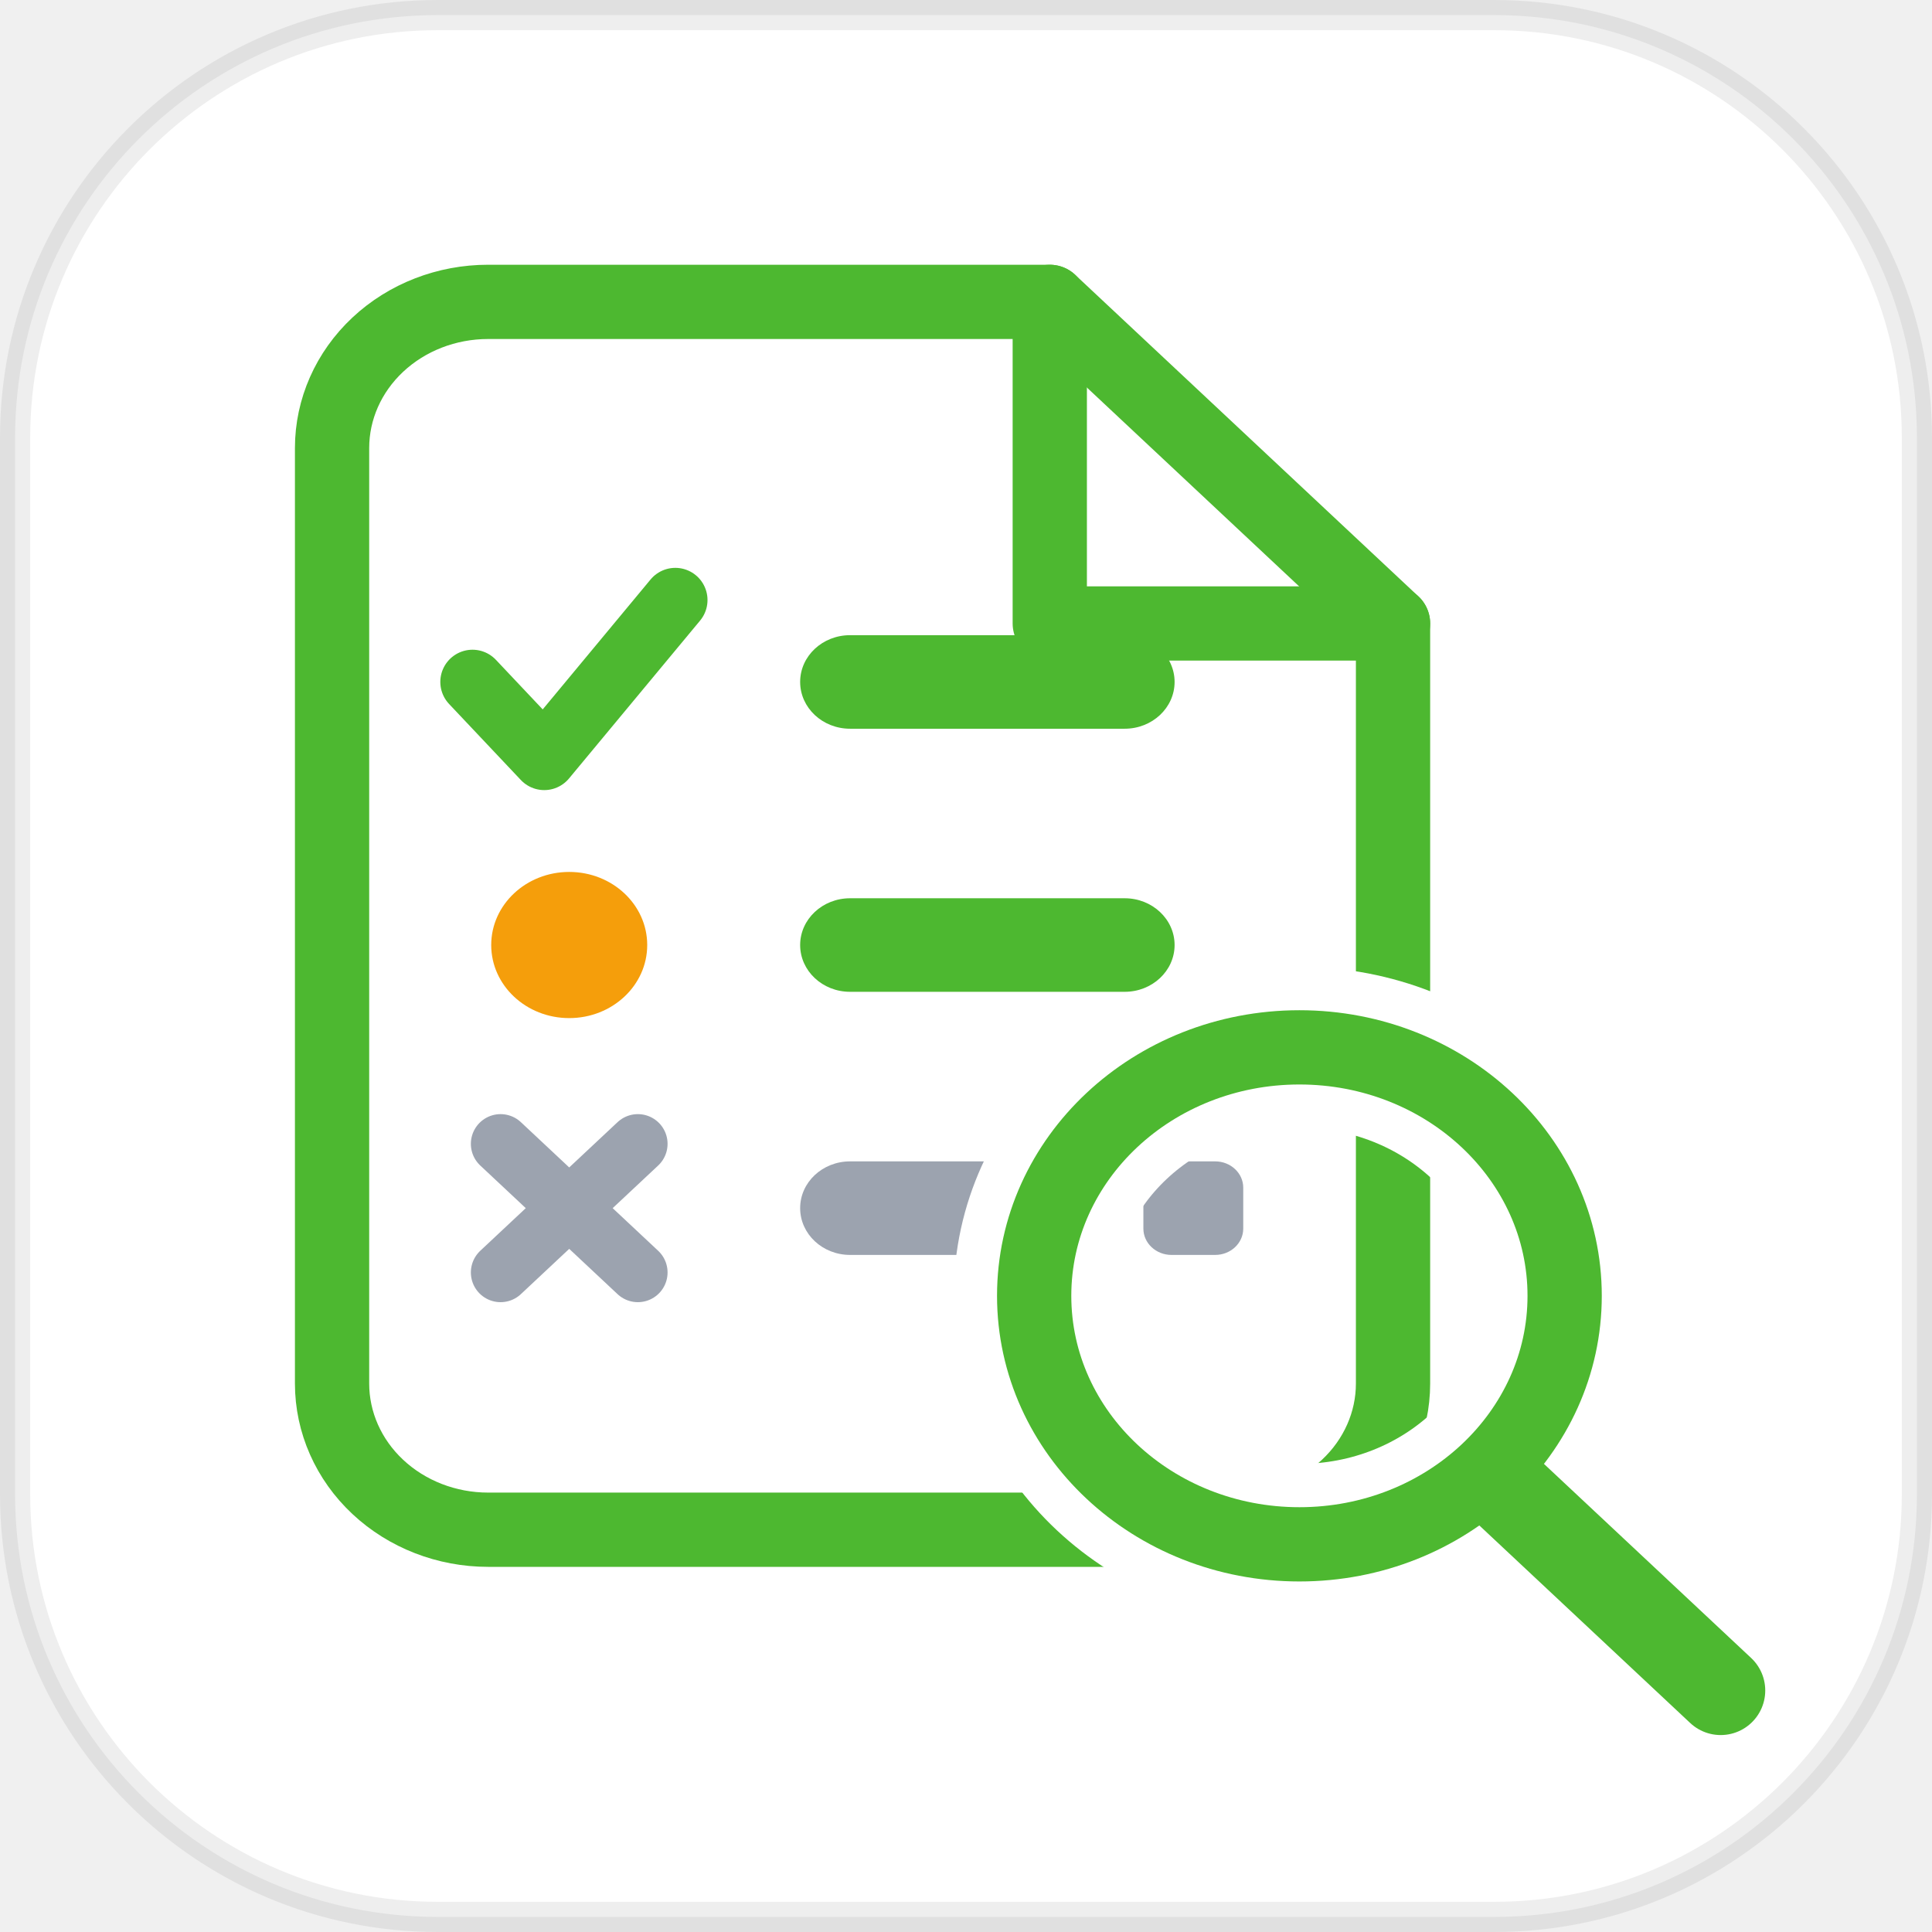
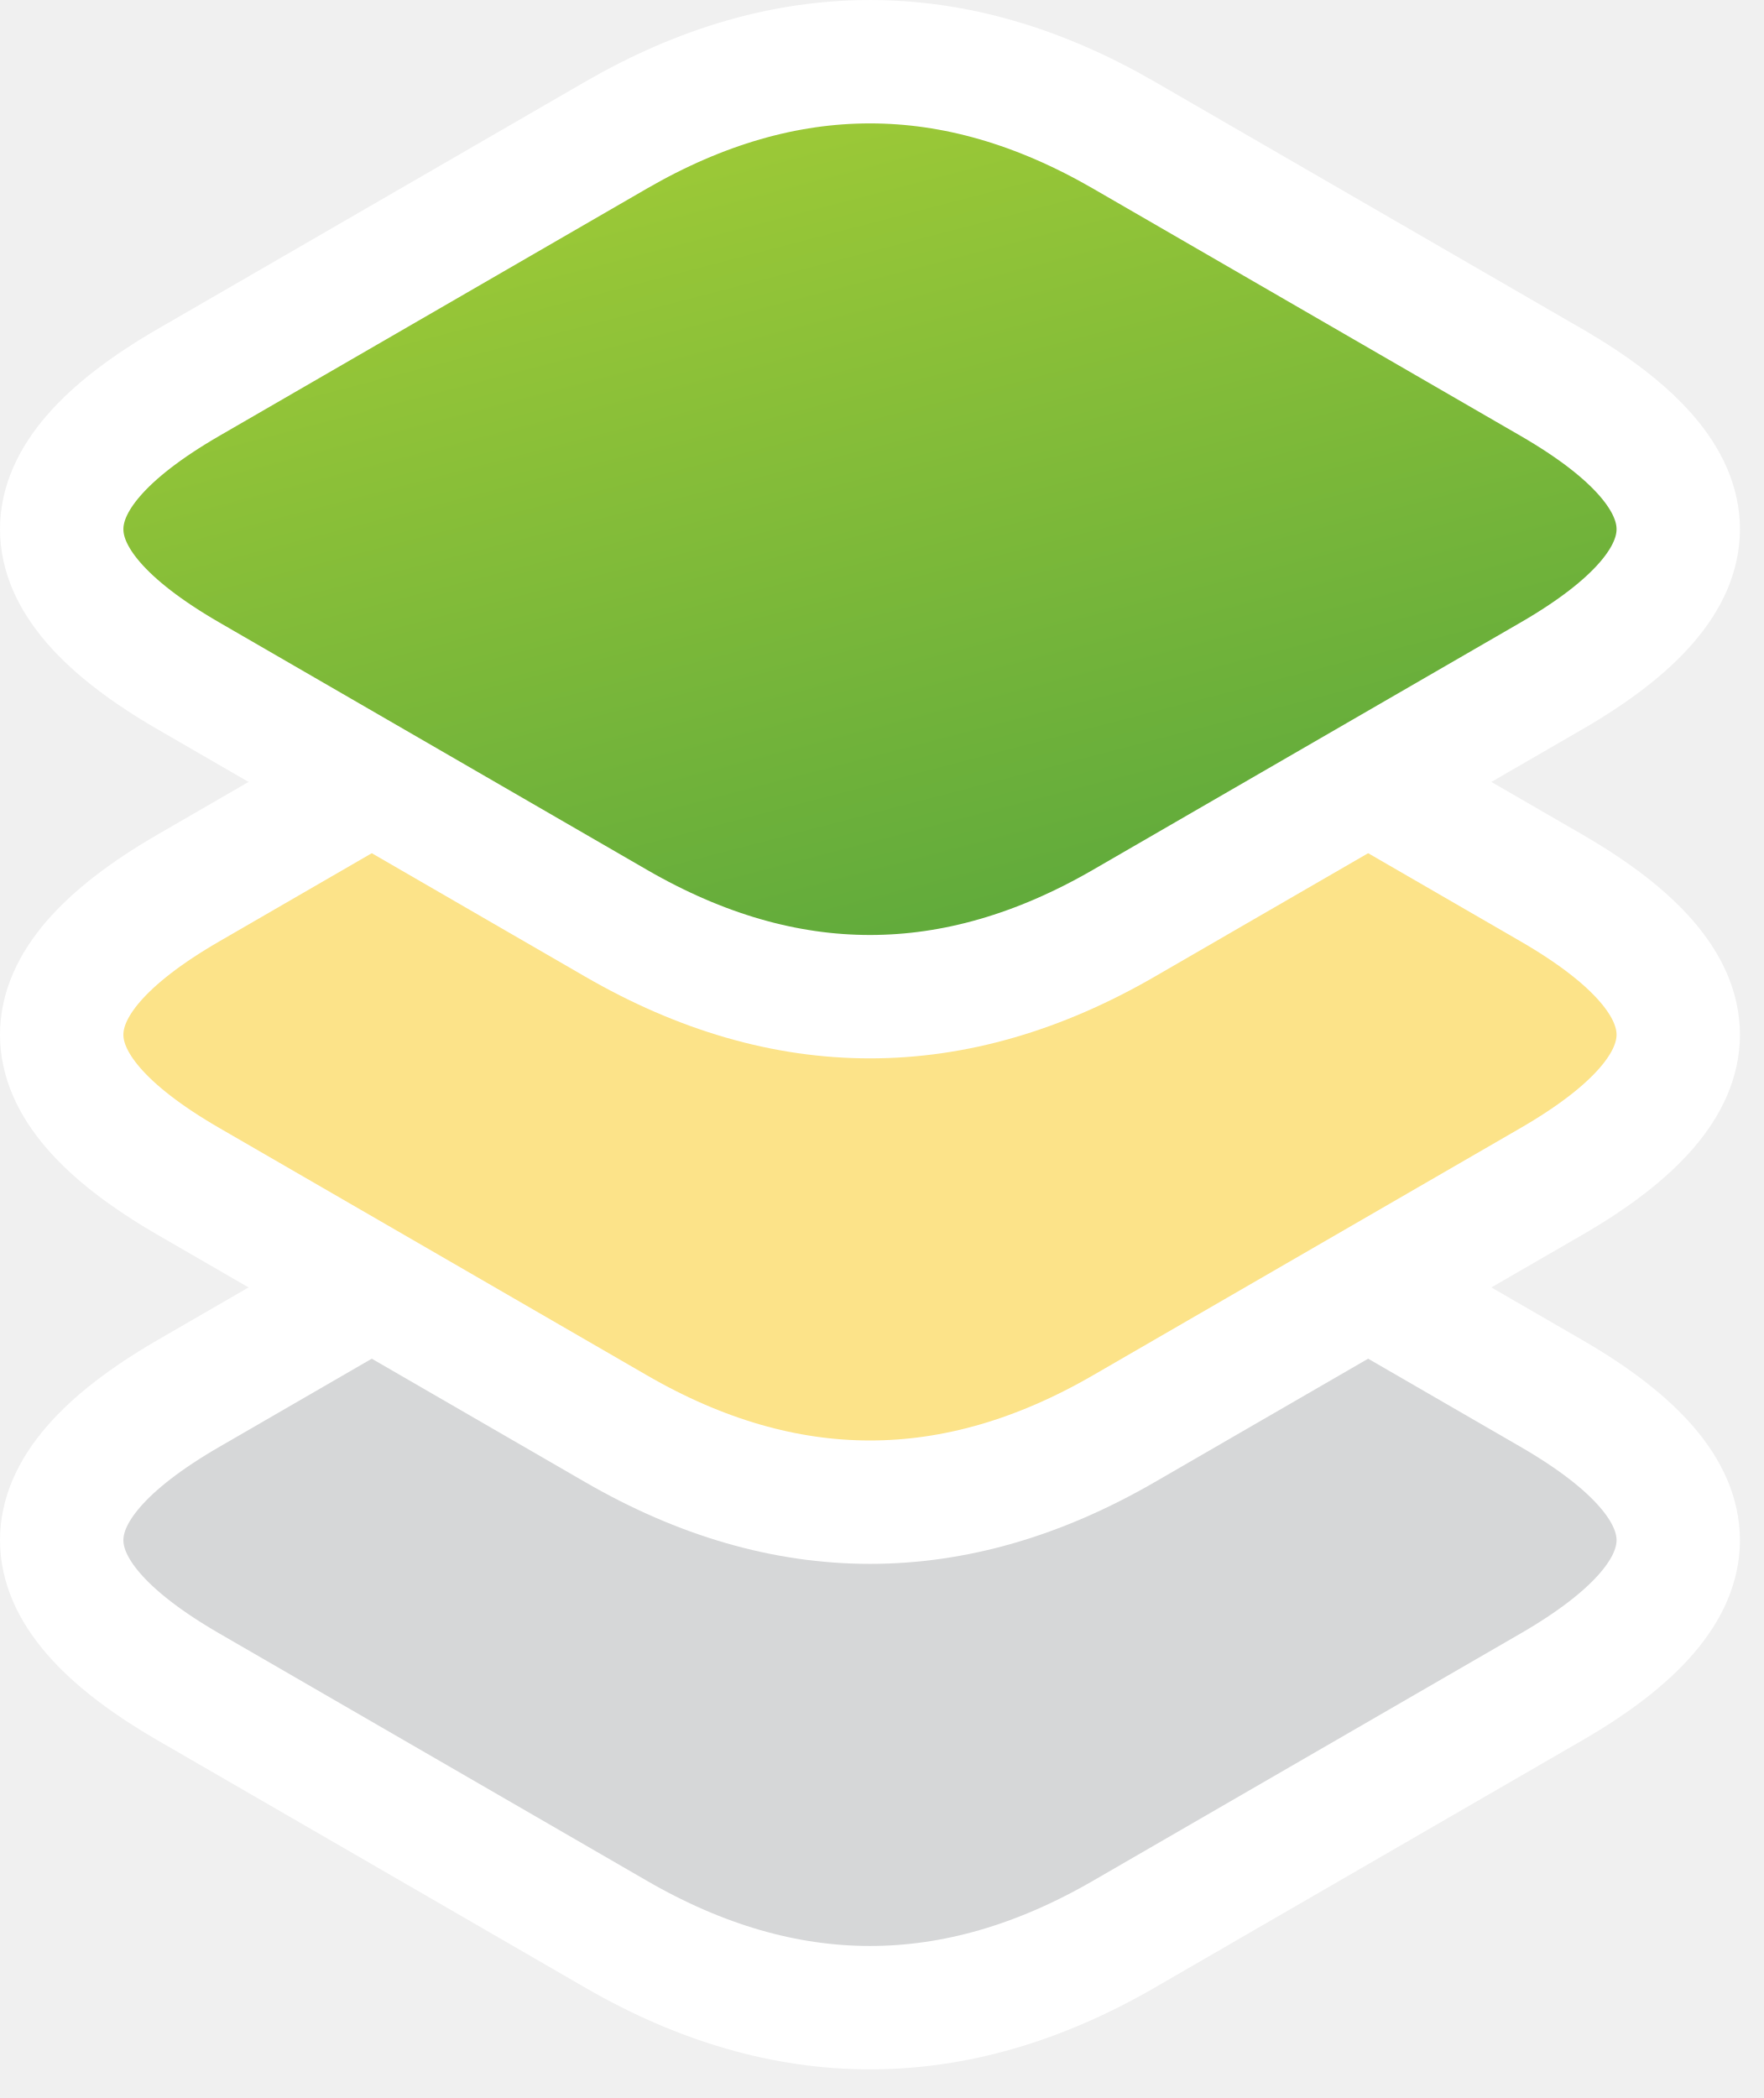
- <svg xmlns="http://www.w3.org/2000/svg" width="64" height="64" viewBox="0 0 64 64" fill="none">
-   <g clip-path="url(#clip0_100_6608)">
-     <path d="M49.5 0.5H14.5C6.768 0.5 0.5 6.768 0.5 14.5V49.5C0.5 57.232 6.768 63.5 14.5 63.5H49.5C57.232 63.5 63.5 57.232 63.5 49.5V14.5C63.5 6.768 57.232 0.5 49.5 0.5Z" fill="white" stroke="black" stroke-opacity="0.07" />
-     <path d="M16.169 10H34.775L46.146 20.653V45.832C46.146 47.116 45.602 48.347 44.632 49.255C43.663 50.163 42.348 50.674 40.977 50.674H16.169C14.798 50.674 13.483 50.163 12.514 49.255C11.544 48.347 11 47.116 11 45.832V14.842C11 13.558 11.544 12.326 12.514 11.418C13.483 10.51 14.798 10 16.169 10Z" stroke="#4DB830" stroke-width="2.46" stroke-linejoin="round" />
-     <path d="M34.775 10V20.653H46.146" stroke="#4DB830" stroke-width="2.46" stroke-linecap="round" stroke-linejoin="round" />
-     <path d="M15.652 22.589L18.029 25.107L22.371 19.877" stroke="#4DB830" stroke-width="2.132" stroke-linecap="round" stroke-linejoin="round" />
-     <path d="M37.256 21.041H28.16C27.246 21.041 26.506 21.734 26.506 22.59C26.506 23.446 27.246 24.14 28.16 24.14H37.256C38.17 24.14 38.91 23.446 38.91 22.59C38.91 21.734 38.17 21.041 37.256 21.041Z" fill="#4DB830" />
-     <path d="M18.856 33.726C20.283 33.726 21.44 32.642 21.44 31.305C21.44 29.968 20.283 28.884 18.856 28.884C17.429 28.884 16.272 29.968 16.272 31.305C16.272 32.642 17.429 33.726 18.856 33.726Z" fill="#F59E0B" />
-     <path d="M37.256 29.756H28.16C27.246 29.756 26.506 30.45 26.506 31.305C26.506 32.161 27.246 32.855 28.16 32.855H37.256C38.17 32.855 38.91 32.161 38.91 31.305C38.91 30.45 38.17 29.756 37.256 29.756Z" fill="#4DB830" />
-     <path d="M16.582 37.891L21.13 42.152M21.13 37.891L16.582 42.152" stroke="#9CA3AF" stroke-width="1.968" stroke-linecap="round" />
-     <path d="M33.638 38.472H28.16C27.246 38.472 26.506 39.165 26.506 40.021C26.506 40.877 27.246 41.571 28.16 41.571H33.638C34.552 41.571 35.292 40.877 35.292 40.021C35.292 39.165 34.552 38.472 33.638 38.472Z" fill="#9CA3AF" />
-     <path d="M40.254 38.472H38.807C38.293 38.472 37.876 38.862 37.876 39.343V40.699C37.876 41.18 38.293 41.571 38.807 41.571H40.254C40.768 41.571 41.184 41.18 41.184 40.699V39.343C41.184 38.862 40.768 38.472 40.254 38.472Z" fill="#9CA3AF" />
-     <path d="M43.045 51.158C47.898 51.158 51.831 47.473 51.831 42.926C51.831 38.38 47.898 34.695 43.045 34.695C38.192 34.695 34.258 38.38 34.258 42.926C34.258 47.473 38.192 51.158 43.045 51.158Z" stroke="white" stroke-width="5.33" />
-     <path d="M49.454 48.931L57 56" stroke="white" stroke-width="5.74" stroke-linecap="round" />
-     <path d="M43.045 51.158C47.898 51.158 51.831 47.473 51.831 42.926C51.831 38.38 47.898 34.695 43.045 34.695C38.192 34.695 34.258 38.38 34.258 42.926C34.258 47.473 38.192 51.158 43.045 51.158Z" stroke="#4DB830" stroke-width="2.46" />
-     <path d="M49.454 48.931L57 56" stroke="#4DB830" stroke-width="2.952" stroke-linecap="round" />
-   </g>
+ <svg xmlns="http://www.w3.org/2000/svg" width="58" height="69" viewBox="0 0 58 69" fill="none">
+   <path d="M36.959 37.693L51.021 45.826C56.586 49.045 56.586 52.264 51.021 55.482L36.959 63.615C31.394 66.834 25.829 66.834 20.264 63.615L6.203 55.482C0.638 52.264 0.638 49.045 6.203 45.826L20.264 37.693C25.829 34.475 31.394 34.475 36.959 37.693Z" fill="#D6D7D8" stroke="white" stroke-width="4.058" stroke-linejoin="round" />
+   <path d="M36.959 21.068L51.021 29.201C56.586 32.42 56.586 35.639 51.021 38.857L36.959 46.99C31.394 50.209 25.829 50.209 20.264 46.99L6.203 38.857C0.638 35.639 0.638 32.42 6.203 29.201L20.264 21.068C25.829 17.85 31.394 17.85 36.959 21.068Z" fill="#FCE389" stroke="white" stroke-width="4.058" stroke-linejoin="round" />
+   <path d="M36.959 4.443L51.021 12.576C56.586 15.795 56.586 19.014 51.021 22.232L36.959 30.365C31.394 33.584 25.829 33.584 20.264 30.365L6.203 22.232C0.638 19.014 0.638 15.795 6.203 12.576L20.264 4.443C25.829 1.225 31.394 1.225 36.959 4.443Z" fill="url(#paint0_linear_107_6628)" stroke="white" stroke-width="4.058" stroke-linejoin="round" />
  <defs>
-     <clipPath id="clip0_100_6608">
-       <rect width="64" height="64" fill="white" />
-     </clipPath>
+     <linearGradient id="paint0_linear_107_6628" x1="15.32" y1="2.029" x2="24.334" y2="36.66" gradientUnits="userSpaceOnUse">
+       <stop stop-color="#A6CE36" />
+       <stop offset="1" stop-color="#58A63C" />
+     </linearGradient>
  </defs>
</svg>
